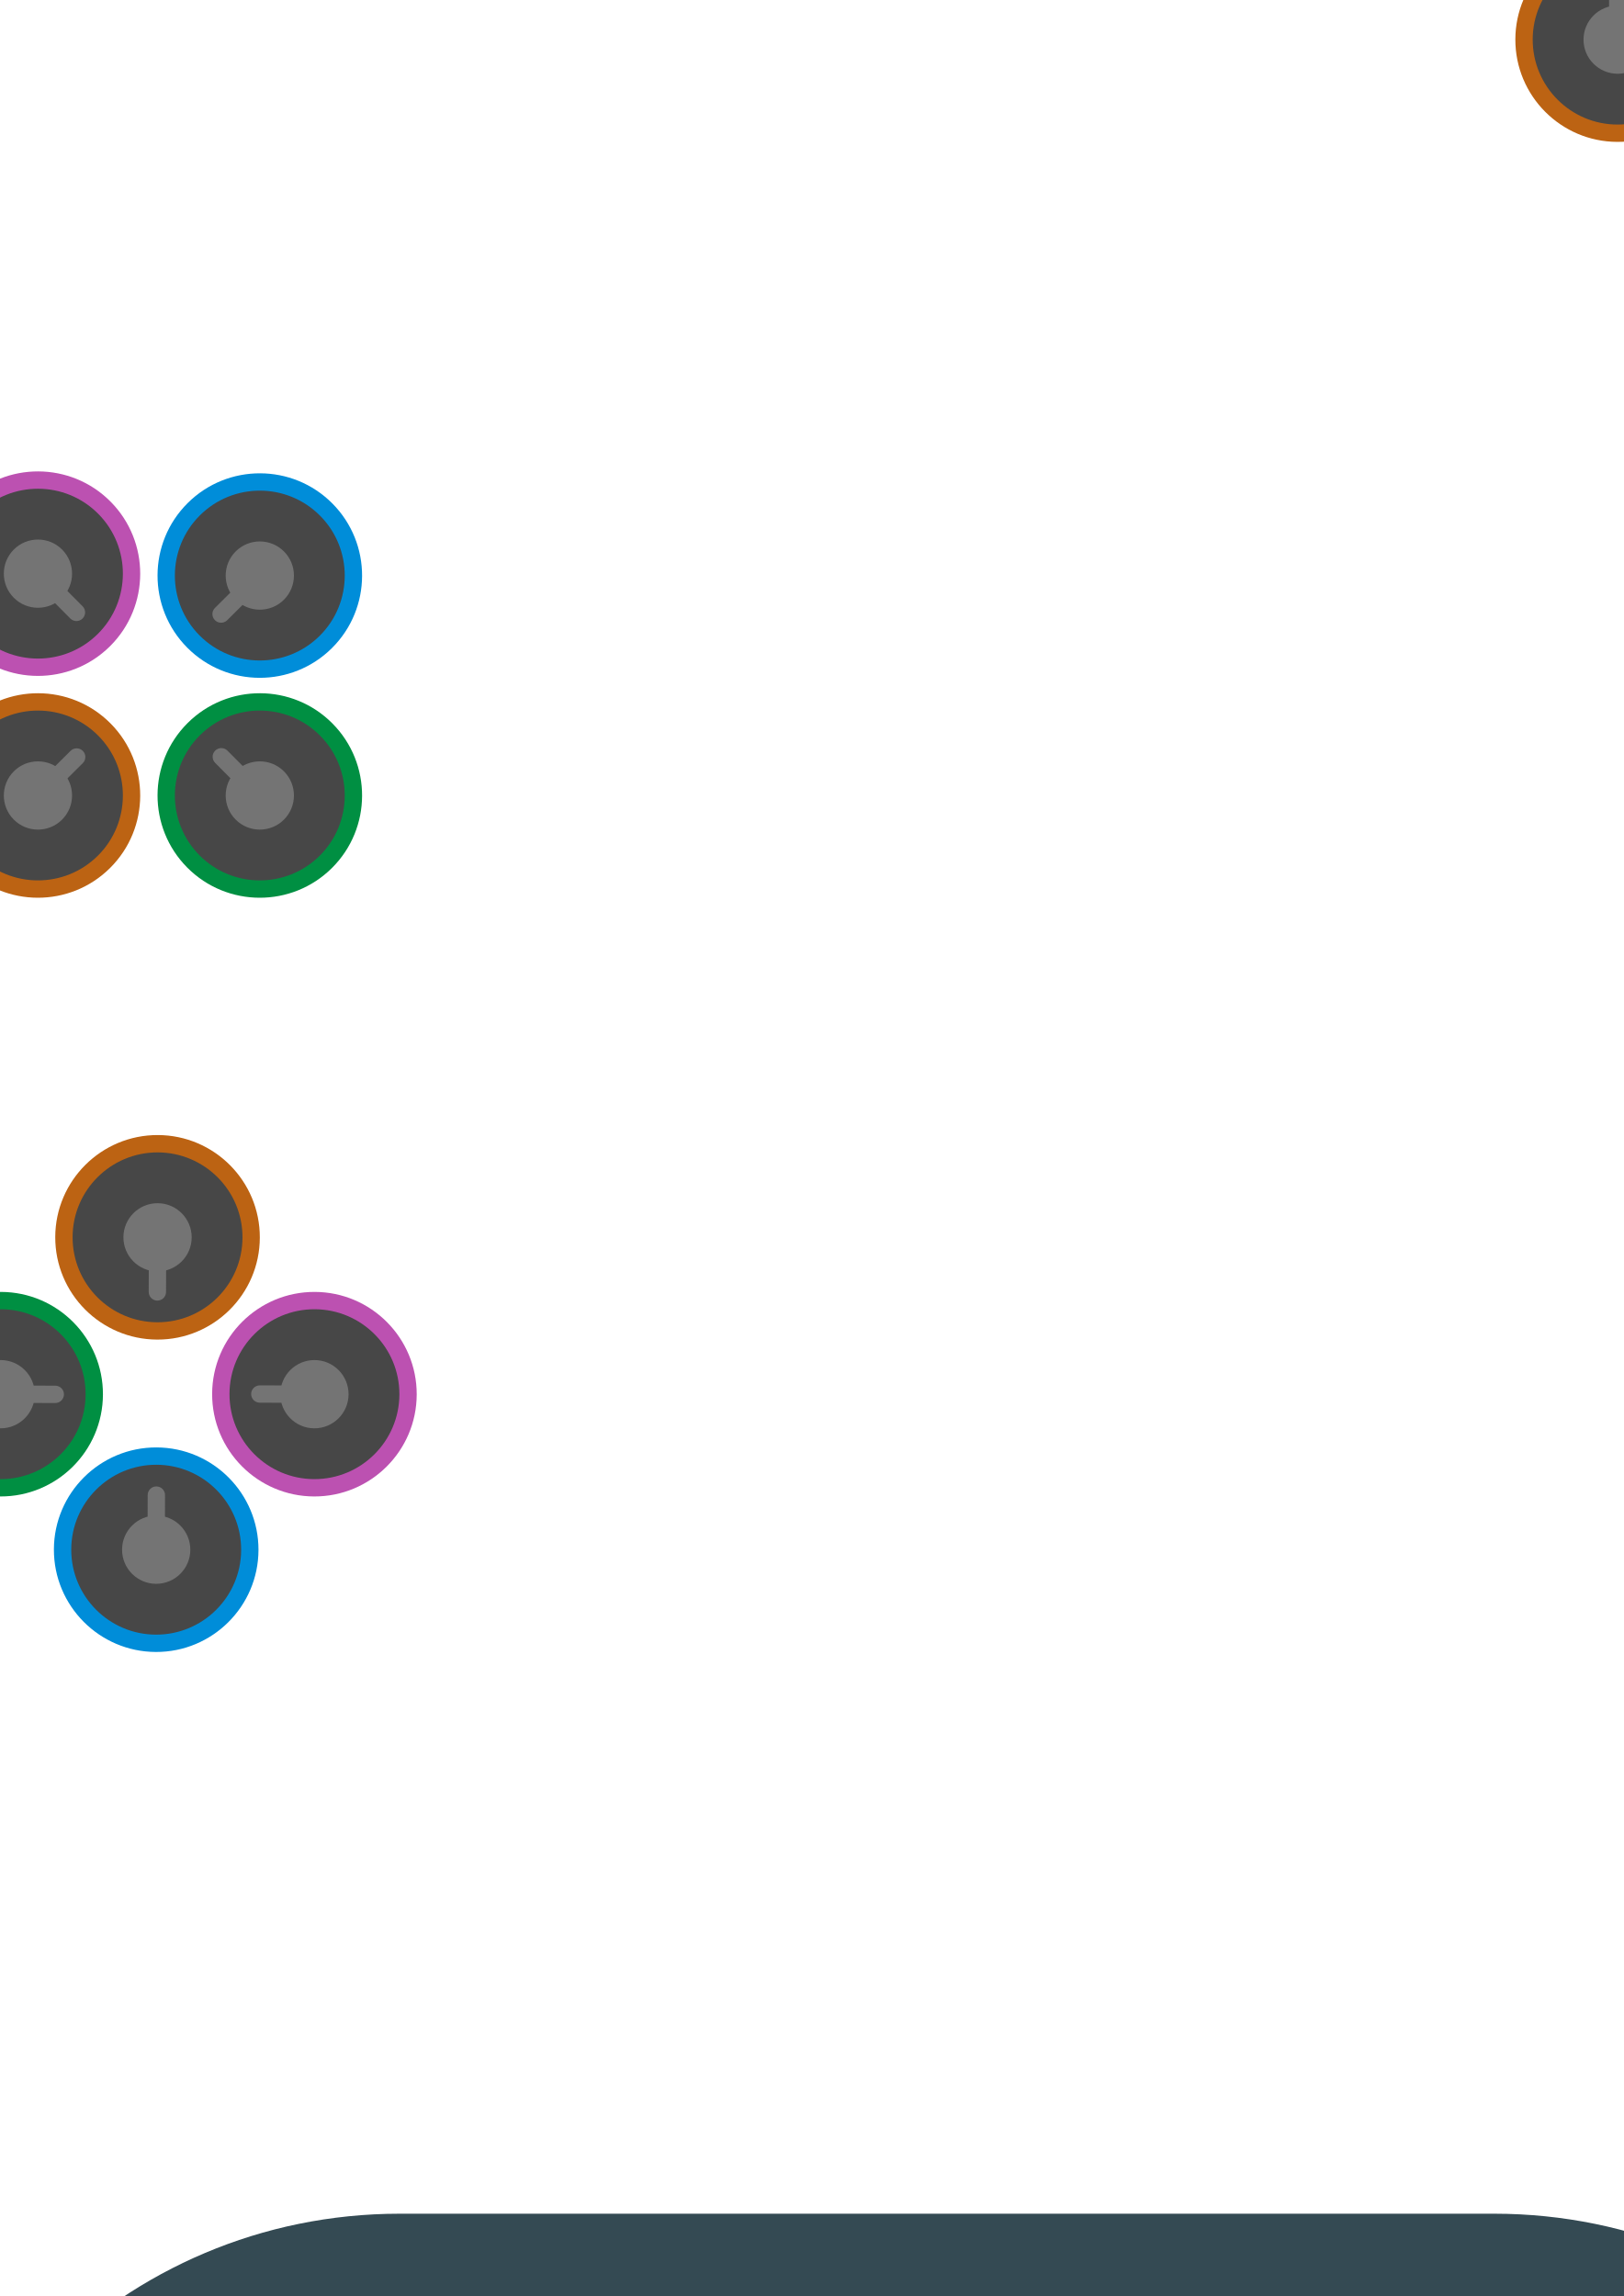
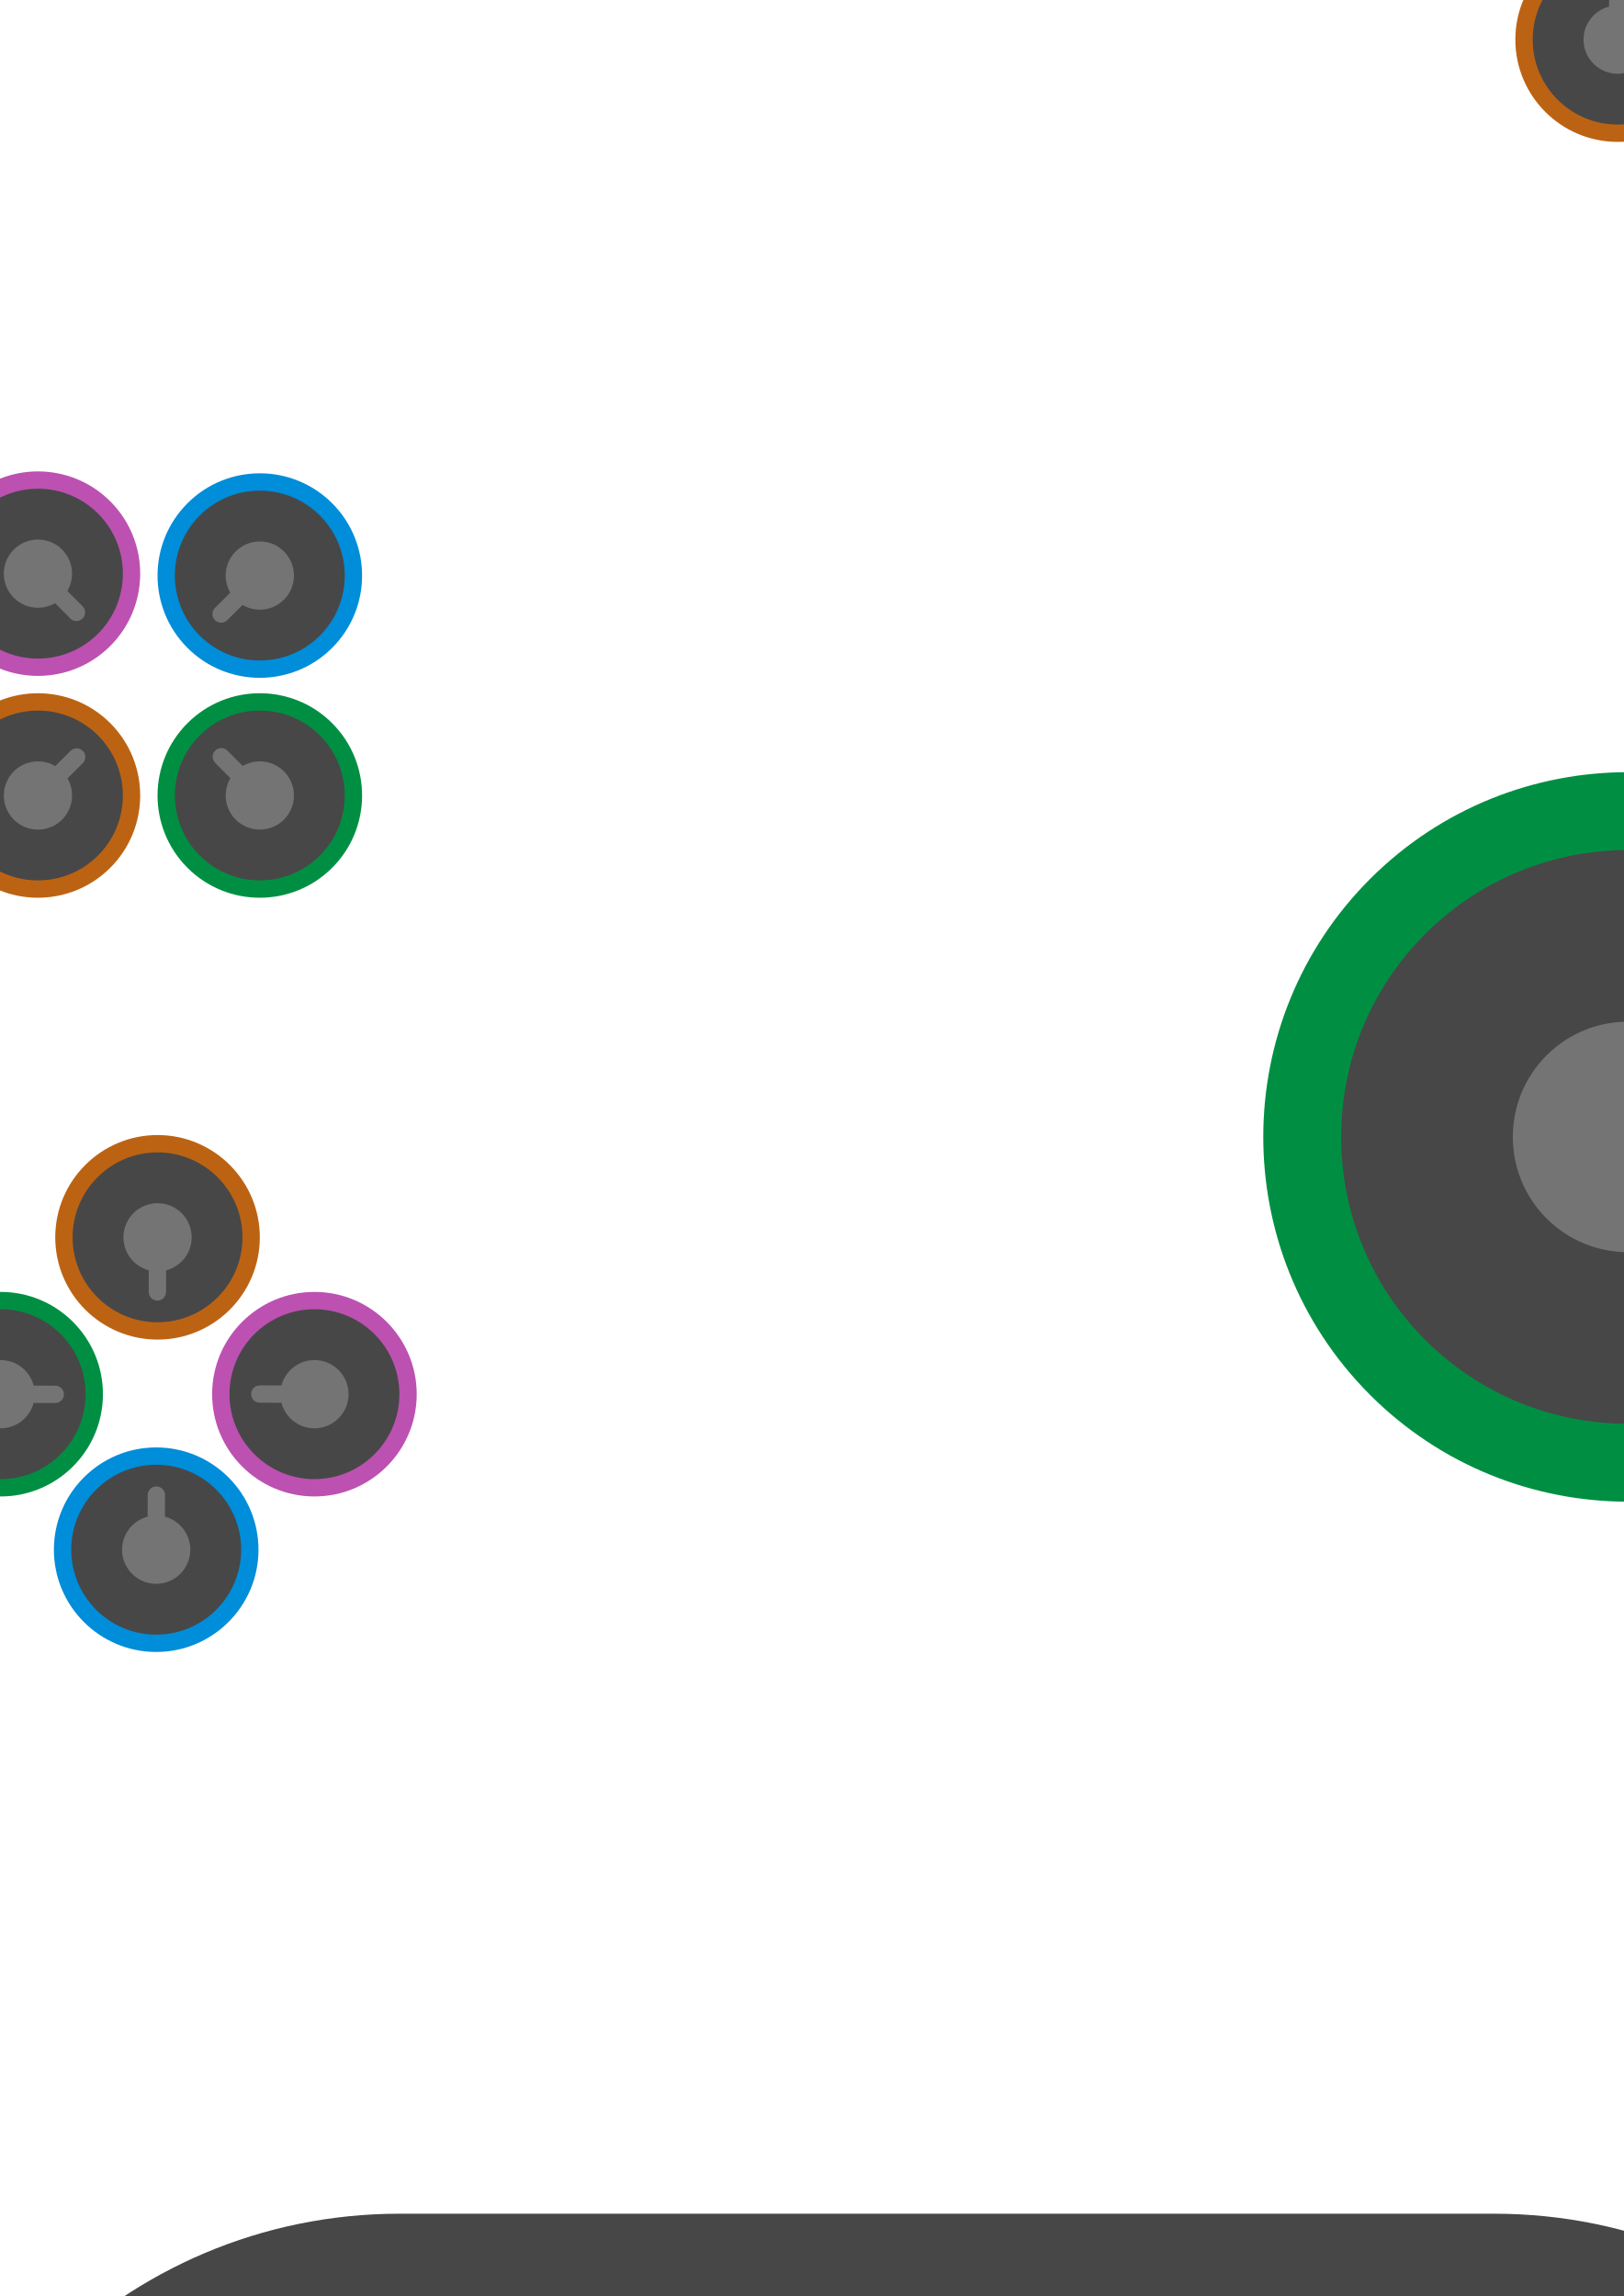
<svg xmlns="http://www.w3.org/2000/svg" xmlns:xlink="http://www.w3.org/1999/xlink" width="210mm" height="297mm" viewBox="0 0 210 297" version="1.1" id="svg14488">
  <defs id="defs14482">
    <path d="M514.73 -337.2C542.33 -337.12 564.67 -314.65 564.59 -287.06C564.51 -259.46 542.04 -237.12 514.44 -237.21C486.84 -237.29 464.51 -259.76 464.59 -287.35C464.67 -314.95 487.14 -337.29 514.73 -337.2Z" id="a20afVWfbU" />
    <path d="M514.71 -328.73C537.63 -328.66 556.18 -310 556.11 -287.08C556.05 -264.16 537.38 -245.61 514.46 -245.68C491.55 -245.75 472.99 -264.41 473.06 -287.33C473.13 -310.25 491.79 -328.8 514.71 -328.73Z" id="a15wEiVZ8e" />
    <path d="M514.64 -303.89C523.84 -303.86 531.3 -296.36 531.27 -287.16C531.24 -277.95 523.75 -270.49 514.54 -270.52C505.33 -270.55 497.88 -278.05 497.9 -287.25C497.93 -296.46 505.43 -303.92 514.64 -303.89Z" id="d5KIuyxWGk" />
    <path d="M518.74 -260.49C518.74 -258.15 516.84 -256.26 514.5 -256.27C513.65 -256.27 515.34 -256.27 514.5 -256.27C512.16 -256.28 510.26 -258.18 510.27 -260.52C510.28 -263.81 510.3 -269.46 510.31 -272.76C510.31 -275.1 512.22 -276.99 514.56 -276.98C515.4 -276.98 513.71 -276.99 514.56 -276.98C516.9 -276.98 518.79 -275.07 518.78 -272.73C518.77 -269.44 518.75 -263.79 518.74 -260.49Z" id="a3fOc8Hoks" />
    <path d="M356.13 -288.28C356.21 -315.88 378.68 -338.22 406.28 -338.14C433.87 -338.06 456.21 -315.59 456.13 -287.99C456.05 -260.4 433.58 -238.06 405.99 -238.14C378.39 -238.22 356.05 -260.69 356.13 -288.28Z" id="ad3F6mqFf" />
    <path d="M364.61 -288.26C364.67 -311.18 383.33 -329.73 406.25 -329.67C429.17 -329.6 447.73 -310.94 447.66 -288.02C447.59 -265.1 428.93 -246.54 406.01 -246.61C383.09 -246.68 364.54 -265.34 364.61 -288.26Z" id="a9YE7Vkqk" />
    <path d="M389.45 -288.19C389.48 -297.4 396.97 -304.85 406.18 -304.82C415.39 -304.8 422.84 -297.3 422.82 -288.09C422.79 -278.88 415.29 -271.43 406.08 -271.45C396.88 -271.48 389.42 -278.98 389.45 -288.19Z" id="c1z8VVQbS" />
    <path d="M432.84 -292.3C435.18 -292.29 437.07 -290.39 437.07 -288.05C437.06 -287.2 437.07 -288.9 437.07 -288.05C437.06 -285.71 435.16 -283.82 432.82 -283.82C429.52 -283.83 423.87 -283.85 420.58 -283.86C418.24 -283.87 416.35 -285.77 416.35 -288.11C416.36 -288.96 416.35 -287.26 416.35 -288.11C416.36 -290.45 418.26 -292.34 420.6 -292.33C423.9 -292.32 429.55 -292.31 432.84 -292.3Z" id="b3h9xbfyz" />
    <path d="M405.99 -129.69C378.39 -129.77 356.05 -152.24 356.13 -179.83C356.21 -207.43 378.68 -229.77 406.28 -229.68C433.87 -229.6 456.21 -207.13 456.13 -179.54C456.05 -151.94 433.58 -129.6 405.99 -129.69Z" id="a7PQT4zivD" />
    <path d="M406.01 -138.16C383.09 -138.23 364.54 -156.89 364.61 -179.81C364.67 -202.73 383.33 -221.28 406.25 -221.21C429.17 -221.14 447.73 -202.48 447.66 -179.56C447.59 -156.64 428.93 -138.09 406.01 -138.16Z" id="b1P7USGKU" />
    <path d="M406.08 -163C396.88 -163.03 389.42 -170.53 389.45 -179.73C389.48 -188.94 396.97 -196.4 406.18 -196.37C415.39 -196.34 422.84 -188.84 422.82 -179.64C422.79 -170.43 415.29 -162.97 406.08 -163Z" id="b1KVWDP7t" />
    <path d="M401.97 -206.4C401.98 -208.73 403.88 -210.63 406.22 -210.62C407.07 -210.62 405.38 -210.62 406.22 -210.62C408.56 -210.61 410.45 -208.71 410.45 -206.37C410.44 -203.08 410.42 -197.43 410.41 -194.13C410.4 -191.79 408.5 -189.9 406.16 -189.91C405.32 -189.91 407.01 -189.9 406.16 -189.91C403.82 -189.91 401.93 -191.82 401.94 -194.16C401.95 -197.45 401.96 -203.1 401.97 -206.4Z" id="d3EzOMDoP" />
    <path d="M564.59 -179.54C564.51 -151.94 542.04 -129.6 514.44 -129.69C486.84 -129.77 464.51 -152.24 464.59 -179.83C464.67 -207.43 487.14 -229.77 514.73 -229.68C542.33 -229.6 564.67 -207.13 564.59 -179.54Z" id="bSHrc81SC" />
    <path d="M556.11 -179.56C556.05 -156.64 537.38 -138.09 514.46 -138.16C491.55 -138.23 472.99 -156.89 473.06 -179.81C473.13 -202.73 491.79 -221.28 514.71 -221.21C537.63 -221.14 556.18 -202.48 556.11 -179.56Z" id="f4tkTK7k9a" />
    <path d="M531.27 -179.64C531.24 -170.43 523.75 -162.97 514.54 -163C505.33 -163.03 497.88 -170.53 497.9 -179.73C497.93 -188.94 505.43 -196.4 514.64 -196.37C523.84 -196.34 531.3 -188.84 531.27 -179.64Z" id="b4aY4icdLV" />
    <path d="M487.88 -175.53C485.54 -175.53 483.64 -177.44 483.65 -179.78C483.65 -180.62 483.65 -178.93 483.65 -179.78C483.66 -182.12 485.56 -184.01 487.9 -184C491.2 -183.99 496.84 -183.97 500.14 -183.96C502.48 -183.96 504.37 -182.05 504.36 -179.71C504.36 -178.87 504.37 -180.56 504.36 -179.71C504.36 -177.37 502.45 -175.48 500.12 -175.49C496.82 -175.5 491.17 -175.52 487.88 -175.53Z" id="eUQJFSlvn" />
    <path d="M-222.15 47.08C-202.69 66.65 -202.78 98.34 -222.35 117.79C-241.92 137.25 -273.61 137.16 -293.07 117.59C-312.52 98.02 -312.43 66.33 -292.86 46.88C-273.29 27.42 -241.6 27.51 -222.15 47.08Z" id="b9FDxReB2x" />
    <path d="M-228.16 53.06C-212 69.31 -212.08 95.63 -228.33 111.78C-244.58 127.94 -270.9 127.87 -287.06 111.61C-303.22 95.36 -303.14 69.04 -286.88 52.89C-270.63 36.73 -244.32 36.8 -228.16 53.06Z" id="j2xOWToCju" />
    <path d="M-245.77 70.57C-239.28 77.1 -239.31 87.67 -245.84 94.17C-252.37 100.66 -262.95 100.63 -269.44 94.1C-275.93 87.57 -275.9 77 -269.37 70.5C-262.84 64.01 -252.27 64.04 -245.77 70.57Z" id="aZEOBbG2K" />
    <path d="M-273.55 104.16C-275.21 105.81 -277.89 105.8 -279.54 104.15C-280.14 103.54 -278.95 104.75 -279.54 104.15C-281.19 102.49 -281.19 99.8 -279.53 98.15C-277.19 95.83 -273.18 91.85 -270.85 89.52C-269.19 87.87 -266.51 87.88 -264.86 89.54C-264.26 90.14 -265.45 88.94 -264.86 89.54C-263.21 91.2 -263.21 93.88 -264.87 95.53C-267.21 97.86 -271.22 101.84 -273.55 104.16Z" id="aPwiDwvWQ" />
    <path d="M-401.31 45.94C-381.74 26.49 -350.06 26.58 -330.6 46.15C-311.15 65.72 -311.24 97.4 -330.81 116.86C-350.38 136.32 -382.06 136.22 -401.52 116.65C-420.97 97.08 -420.88 65.4 -401.31 45.94Z" id="czXgLNlRM" />
    <path d="M-395.34 51.95C-379.08 35.79 -352.77 35.87 -336.61 52.12C-320.45 68.38 -320.53 94.69 -336.78 110.85C-353.04 127.01 -379.35 126.93 -395.51 110.68C-411.67 94.43 -411.59 68.11 -395.34 51.95Z" id="b3QMn5fy0g" />
    <path d="M-377.82 69.57C-371.29 63.08 -360.72 63.11 -354.23 69.64C-347.74 76.17 -347.77 86.74 -354.3 93.23C-360.83 99.73 -371.4 99.69 -377.89 93.16C-384.38 86.63 -384.35 76.06 -377.82 69.57Z" id="aMmDdwAuh" />
    <path d="M-344.23 97.35C-342.58 99.01 -342.59 101.69 -344.25 103.34C-344.85 103.94 -343.65 102.74 -344.25 103.34C-345.91 104.99 -348.59 104.98 -350.24 103.32C-352.56 100.99 -356.55 96.98 -358.87 94.64C-360.52 92.98 -360.51 90.3 -358.85 88.65C-358.25 88.05 -359.45 89.25 -358.85 88.65C-357.19 87 -354.51 87.01 -352.86 88.67C-350.54 91.01 -346.56 95.01 -344.23 97.35Z" id="c2YlqVhwdh" />
    <path d="M-401.52 225.11C-420.97 205.54 -420.88 173.85 -401.31 154.4C-381.74 134.94 -350.06 135.03 -330.6 154.6C-311.15 174.17 -311.24 205.86 -330.81 225.31C-350.38 244.77 -382.06 244.68 -401.52 225.11Z" id="i2jo8XV2RE" />
    <path d="M-395.51 219.13C-411.67 202.88 -411.59 176.56 -395.34 160.41C-379.08 144.25 -352.77 144.32 -336.61 160.58C-320.45 176.83 -320.53 203.15 -336.78 219.3C-353.04 235.46 -379.35 235.39 -395.51 219.13Z" id="ebRwubBST" />
    <path d="M-377.89 201.62C-384.38 195.09 -384.35 184.52 -377.82 178.02C-371.29 171.53 -360.72 171.56 -354.23 178.09C-347.74 184.62 -347.77 195.19 -354.3 201.69C-360.83 208.18 -371.4 208.15 -377.89 201.62Z" id="bnjsZFsYN" />
    <path d="M-350.11 168.03C-348.45 166.38 -345.77 166.39 -344.12 168.05C-343.52 168.65 -344.72 167.44 -344.12 168.05C-342.47 169.7 -342.48 172.39 -344.14 174.04C-346.48 176.36 -350.48 180.34 -352.82 182.67C-354.48 184.32 -357.16 184.31 -358.81 182.65C-359.41 182.05 -358.21 183.25 -358.81 182.65C-360.46 180.99 -360.45 178.31 -358.79 176.66C-356.46 174.33 -352.45 170.35 -350.11 168.03Z" id="b1fREGFzg" />
    <path d="M-222.35 225.31C-241.92 244.77 -273.61 244.68 -293.07 225.11C-312.52 205.54 -312.43 173.85 -292.86 154.4C-273.29 134.94 -241.6 135.03 -222.15 154.6C-202.69 174.17 -202.78 205.86 -222.35 225.31Z" id="bfUCdmi6N" />
    <path d="M-228.33 219.3C-244.58 235.46 -270.9 235.39 -287.06 219.13C-303.22 202.88 -303.14 176.56 -286.88 160.41C-270.63 144.25 -244.32 144.32 -228.16 160.58C-212 176.83 -212.08 203.15 -228.33 219.3Z" id="a2utqzKCXs" />
    <path d="M-245.84 201.69C-252.37 208.18 -262.95 208.15 -269.44 201.62C-275.93 195.09 -275.9 184.52 -269.37 178.02C-262.84 171.53 -252.27 171.56 -245.77 178.09C-239.28 184.62 -239.31 195.19 -245.84 201.69Z" id="a2cRCmid9N" />
    <path d="M-279.43 173.91C-281.08 172.25 -281.08 169.57 -279.42 167.92C-278.82 167.32 -280.02 168.51 -279.42 167.92C-277.76 166.27 -275.07 166.28 -273.43 167.93C-271.1 170.27 -267.12 174.28 -264.8 176.61C-263.15 178.27 -263.15 180.96 -264.81 182.61C-265.41 183.2 -264.21 182.01 -264.81 182.61C-266.47 184.26 -269.16 184.25 -270.81 182.59C-273.13 180.25 -277.11 176.25 -279.43 173.91Z" id="gqPqARVEG" />
    <path d="M-308.4 608.59C-336 608.51 -358.34 586.04 -358.26 558.44C-358.18 530.85 -335.71 508.51 -308.11 508.59C-280.52 508.67 -258.18 531.14 -258.26 558.74C-258.34 586.33 -280.81 608.67 -308.4 608.59Z" id="az1o9aF1Y" />
    <path d="M-308.38 600.12C-331.3 600.05 -349.85 581.39 -349.78 558.47C-349.72 535.55 -331.05 517 -308.14 517.06C-285.22 517.13 -266.66 535.79 -266.73 558.71C-266.8 581.63 -285.46 600.18 -308.38 600.12Z" id="a1evSX7vCx" />
    <path d="M-308.31 575.27C-317.51 575.25 -324.97 567.75 -324.94 558.54C-324.91 549.33 -317.42 541.88 -308.21 541.9C-299 541.93 -291.55 549.43 -291.57 558.64C-291.6 567.85 -299.1 575.3 -308.31 575.27Z" id="g6CjJ6Tsp" />
    <path d="M-312.42 531.88C-312.41 529.54 -310.51 527.65 -308.17 527.65C-307.32 527.66 -309.01 527.65 -308.17 527.65C-305.83 527.66 -303.94 529.56 -303.94 531.9C-303.95 535.2 -303.97 540.85 -303.98 544.14C-303.98 546.48 -305.89 548.37 -308.23 548.37C-309.07 548.36 -307.38 548.37 -308.23 548.37C-310.57 548.36 -312.46 546.46 -312.45 544.12C-312.44 540.82 -312.43 535.17 -312.42 531.88Z" id="b2XMdkzm1T" />
    <path d="M-180.91 482.71C-180.99 510.3 -203.46 532.64 -231.05 532.56C-258.65 532.48 -280.99 510.01 -280.91 482.41C-280.83 454.82 -258.36 432.48 -230.76 432.56C-203.17 432.64 -180.83 455.11 -180.91 482.71Z" id="c1JTd7d644" />
    <path d="M-189.38 482.68C-189.45 505.6 -208.11 524.15 -231.03 524.09C-253.95 524.02 -272.5 505.36 -272.43 482.44C-272.37 459.52 -253.71 440.97 -230.79 441.03C-207.87 441.1 -189.31 459.76 -189.38 482.68Z" id="c5kLJSMaaN" />
    <path d="M-214.22 482.61C-214.25 491.82 -221.75 499.27 -230.96 499.25C-240.17 499.22 -247.62 491.72 -247.59 482.51C-247.57 473.3 -240.07 465.85 -230.86 465.88C-221.65 465.9 -214.2 473.4 -214.22 482.61Z" id="c2IPxW6E7" />
    <path d="M-257.62 486.72C-259.96 486.71 -261.85 484.81 -261.84 482.47C-261.84 481.62 -261.85 483.32 -261.84 482.47C-261.84 480.13 -259.93 478.24 -257.59 478.25C-254.3 478.26 -248.65 478.27 -245.35 478.28C-243.01 478.29 -241.12 480.19 -241.13 482.53C-241.13 483.38 -241.13 481.68 -241.13 482.53C-241.14 484.87 -243.04 486.76 -245.38 486.76C-248.67 486.75 -254.32 486.73 -257.62 486.72Z" id="bz9Kus6Be" />
    <path d="M-307.45 355.87C-279.85 355.95 -257.52 378.42 -257.6 406.02C-257.68 433.61 -280.15 455.95 -307.74 455.87C-335.34 455.79 -357.68 433.32 -357.6 405.73C-357.52 378.13 -335.05 355.79 -307.45 355.87Z" id="a1dXdeeX4b" />
    <path d="M-307.48 364.35C-284.56 364.41 -266 383.07 -266.07 405.99C-266.14 428.91 -284.8 447.47 -307.72 447.4C-330.64 447.33 -349.19 428.67 -349.12 405.75C-349.06 382.83 -330.39 364.28 -307.48 364.35Z" id="a5gSwUz2kL" />
    <path d="M-307.55 389.19C-298.34 389.21 -290.89 396.71 -290.91 405.92C-290.94 415.13 -298.44 422.58 -307.65 422.56C-316.85 422.53 -324.31 415.03 -324.28 405.82C-324.25 396.62 -316.76 389.16 -307.55 389.19Z" id="bmRCC7c3d" />
    <path d="M-303.44 432.58C-303.45 434.92 -305.35 436.81 -307.69 436.81C-308.53 436.8 -306.84 436.81 -307.69 436.81C-310.03 436.8 -311.92 434.9 -311.91 432.56C-311.9 429.26 -311.89 423.61 -311.88 420.32C-311.87 417.98 -309.97 416.09 -307.63 416.09C-306.78 416.1 -308.47 416.09 -307.63 416.09C-305.29 416.1 -303.4 418 -303.4 420.34C-303.41 423.64 -303.43 429.29 -303.44 432.58Z" id="a2uRtwoN0I" />
    <path d="M-434.28 482.41C-434.2 454.82 -411.73 432.48 -384.14 432.56C-356.54 432.64 -334.2 455.11 -334.29 482.71C-334.37 510.3 -356.84 532.64 -384.43 532.56C-412.03 532.48 -434.37 510.01 -434.28 482.41Z" id="a3ZRzZ64YD" />
    <path d="M-425.81 482.44C-425.74 459.52 -407.08 440.97 -384.16 441.03C-361.24 441.1 -342.69 459.76 -342.76 482.68C-342.83 505.6 -361.49 524.15 -384.41 524.09C-407.33 524.02 -425.88 505.36 -425.81 482.44Z" id="f3vQQVL1Es" />
    <path d="M-400.97 482.51C-400.94 473.3 -393.44 465.85 -384.24 465.88C-375.03 465.9 -367.57 473.4 -367.6 482.61C-367.63 491.82 -375.13 499.27 -384.33 499.25C-393.54 499.22 -401 491.72 -400.97 482.51Z" id="bAFnb7l7s" />
    <path d="M-357.57 478.4C-355.23 478.41 -353.34 480.31 -353.35 482.65C-353.35 483.5 -353.35 481.8 -353.35 482.65C-353.36 484.99 -355.26 486.88 -357.6 486.88C-360.89 486.87 -366.54 486.85 -369.84 486.84C-372.18 486.83 -374.07 484.93 -374.06 482.59C-374.06 481.74 -374.07 483.44 -374.06 482.59C-374.06 480.25 -372.15 478.36 -369.81 478.37C-366.52 478.38 -360.87 478.39 -357.57 478.4Z" id="a2i4Vds2j1" />
    <path d="M408.08 545.35C370.44 593.14 301.08 601.37 253.3 563.73C205.51 526.09 197.28 456.73 234.92 408.94C272.56 361.16 341.92 352.92 389.71 390.57C437.49 428.21 445.73 497.57 408.08 545.35Z" id="a1IvWkxwaT" />
    <path d="M393.41 533.79C362.15 573.48 304.54 580.32 264.86 549.06C225.17 517.79 218.33 460.19 249.59 420.5C280.86 380.81 338.46 373.97 378.15 405.24C417.84 436.5 424.68 494.11 393.41 533.79Z" id="aKZMCxcdz" />
    <path d="M350.39 499.91C337.83 515.85 314.69 518.6 298.74 506.04C282.8 493.48 280.05 470.33 292.61 454.39C305.17 438.44 328.32 435.7 344.26 448.26C360.21 460.82 362.96 483.96 350.39 499.91Z" id="dRXu2r3Ak" />
    <path d="M273.39 442C269.75 438.34 269.77 432.42 273.43 428.79C274.75 427.47 272.1 430.1 273.43 428.79C277.08 425.15 283 425.17 286.63 428.83C291.75 433.98 300.53 442.81 305.65 447.96C309.29 451.62 309.27 457.53 305.62 461.17C304.29 462.48 306.94 459.85 305.62 461.17C301.96 464.8 296.04 464.79 292.41 461.13C287.29 455.98 278.51 447.15 273.39 442Z" id="a1qEnqRuCA" />
    <path d="M570.17 231.84C613.06 274.98 612.86 344.83 569.72 387.72C526.58 430.61 456.73 430.4 413.84 387.26C370.96 344.12 371.16 274.28 414.3 231.39C457.44 188.5 527.29 188.7 570.17 231.84Z" id="lEgpEBdBu" />
    <path d="M556.93 245.01C592.55 280.84 592.38 338.85 556.55 374.47C520.72 410.09 462.71 409.92 427.09 374.09C391.47 338.26 391.64 280.25 427.47 244.63C463.3 209.01 521.31 209.18 556.93 245.01Z" id="fu3GSRJEW" />
    <path d="M518.09 283.62C532.4 298.02 532.33 321.32 517.94 335.64C503.54 349.95 480.24 349.88 465.93 335.48C451.62 321.09 451.68 297.78 466.08 283.47C480.47 269.16 503.78 269.23 518.09 283.62Z" id="b3GQekXkkK" />
    <path d="M456.86 357.67C453.2 361.31 447.29 361.29 443.65 357.63C442.33 356.31 444.97 358.96 443.65 357.63C440.01 353.97 440.03 348.06 443.69 344.42C448.84 339.3 457.67 330.52 462.82 325.4C466.48 321.76 472.39 321.78 476.03 325.44C477.35 326.76 474.71 324.12 476.03 325.44C479.67 329.1 479.65 335.01 475.99 338.65C470.84 343.77 462.01 352.55 456.86 357.67Z" id="b1UAkXH3Q6" />
    <path d="M245.25 62.34C288.39 19.45 358.23 19.65 401.12 62.79C444.01 105.93 443.81 175.78 400.67 218.67C357.53 261.55 287.68 261.35 244.79 218.21C201.91 175.07 202.11 105.23 245.25 62.34Z" id="ceFkvthWr" />
    <path d="M258.42 75.58C294.25 39.96 352.26 40.13 387.88 75.96C423.5 111.79 423.33 169.8 387.5 205.42C351.67 241.04 293.66 240.87 258.04 205.04C222.42 169.21 222.59 111.2 258.42 75.58Z" id="bxpcH0N40" />
    <path d="M297.03 114.42C311.42 100.11 334.73 100.18 349.04 114.57C363.35 128.97 363.28 152.27 348.89 166.58C334.49 180.9 311.19 180.83 296.88 166.43C282.56 152.04 282.63 128.73 297.03 114.42Z" id="b2rAhphNSX" />
    <path d="M371.07 175.65C374.71 179.31 374.69 185.23 371.04 188.86C369.71 190.18 372.36 187.54 371.04 188.86C367.38 192.5 361.46 192.48 357.83 188.82C352.71 183.67 343.93 174.84 338.81 169.69C335.17 166.03 335.19 160.12 338.85 156.48C340.17 155.17 337.52 157.8 338.85 156.48C342.5 152.85 348.42 152.86 352.05 156.52C357.17 161.67 365.95 170.5 371.07 175.65Z" id="bXlHnhiyO" />
    <path d="M75.74 387.26C32.85 344.12 33.06 274.28 76.2 231.39C119.34 188.5 189.18 188.7 232.07 231.84C274.96 274.98 274.76 344.83 231.62 387.72C188.48 430.61 118.63 430.4 75.74 387.26Z" id="bo6vAKp1D" />
    <path d="M88.99 374.09C53.37 338.26 53.54 280.25 89.37 244.63C125.2 209.01 183.21 209.18 218.83 245.01C254.45 280.84 254.28 338.85 218.45 374.47C182.62 410.09 124.61 409.92 88.99 374.09Z" id="cCsB289Ux" />
    <path d="M127.82 335.48C113.51 321.09 113.58 297.78 127.98 283.47C142.37 269.16 165.68 269.23 179.99 283.62C194.3 298.02 194.23 321.32 179.84 335.64C165.44 349.95 142.14 349.88 127.82 335.48Z" id="a1Fe3bvDU1" />
    <path d="M189.06 261.44C192.72 257.8 198.63 257.82 202.27 261.47C203.58 262.8 200.95 260.15 202.27 261.47C205.9 265.13 205.89 271.05 202.23 274.68C197.08 279.8 188.25 288.58 183.1 293.7C179.44 297.34 173.52 297.32 169.89 293.67C168.57 292.34 171.2 294.99 169.89 293.67C166.25 290.01 166.27 284.09 169.93 280.46C175.08 275.34 183.91 266.56 189.06 261.44Z" id="e3mNcgX5D" />
+     <filter style="color-interpolation-filters:sRGB" id="filter17701" x="-1.1999898e-06" width="1" y="-1.2000102e-06" height="1">
+       <feGaussianBlur stdDeviation="0" id="feGaussianBlur17703" />
+     </filter>
  </defs>
  <g id="layer1">
    <g id="g15119" transform="matrix(0.2645833,0,0,0.2645833,101.7609,52.66815)">
      <use xlink:href="#a20afVWfbU" opacity="1" fill="#008dd9" fill-opacity="1" id="use15117" x="0" y="0" width="100%" height="100%" />
    </g>
    <g id="g15123" transform="matrix(0.2645833,0,0,0.2645833,101.7609,52.66815)">
      <use xlink:href="#a15wEiVZ8e" opacity="1" fill="#474747" fill-opacity="1" id="use15121" x="0" y="0" width="100%" height="100%" />
    </g>
    <g id="g15127" transform="matrix(0.2645833,0,0,0.2645833,101.7609,52.66815)">
      <use xlink:href="#d5KIuyxWGk" opacity="1" fill="#747474" fill-opacity="1" id="use15125" x="0" y="0" width="100%" height="100%" />
    </g>
    <g id="g15131" transform="matrix(0.2645833,0,0,0.2645833,101.7609,52.66815)">
      <use xlink:href="#a3fOc8Hoks" opacity="1" fill="#747474" fill-opacity="1" id="use15129" x="0" y="0" width="100%" height="100%" />
    </g>
    <g id="g15135" transform="matrix(0.2645833,0,0,0.2645833,101.7609,52.66815)">
      <use xlink:href="#ad3F6mqFf" opacity="1" fill="#bc51b1" fill-opacity="1" id="use15133" x="0" y="0" width="100%" height="100%" />
    </g>
    <g id="g15139" transform="matrix(0.2645833,0,0,0.2645833,101.7609,52.66815)">
      <use xlink:href="#a9YE7Vkqk" opacity="1" fill="#474747" fill-opacity="1" id="use15137" x="0" y="0" width="100%" height="100%" />
    </g>
    <g id="g15143" transform="matrix(0.2645833,0,0,0.2645833,101.7609,52.66815)">
      <use xlink:href="#c1z8VVQbS" opacity="1" fill="#747474" fill-opacity="1" id="use15141" x="0" y="0" width="100%" height="100%" />
    </g>
    <g id="g15147" transform="matrix(0.2645833,0,0,0.2645833,101.7609,52.66815)">
      <use xlink:href="#b3h9xbfyz" opacity="1" fill="#747474" fill-opacity="1" id="use15145" x="0" y="0" width="100%" height="100%" />
    </g>
    <g id="g15151" transform="matrix(0.2645833,0,0,0.2645833,101.7609,52.66815)">
      <use xlink:href="#a7PQT4zivD" opacity="1" fill="#bc6313" fill-opacity="1" id="use15149" x="0" y="0" width="100%" height="100%" />
    </g>
    <g id="g15155" transform="matrix(0.2645833,0,0,0.2645833,101.7609,52.66815)">
      <use xlink:href="#b1P7USGKU" opacity="1" fill="#474747" fill-opacity="1" id="use15153" x="0" y="0" width="100%" height="100%" />
    </g>
    <g id="g15159" transform="matrix(0.2645833,0,0,0.2645833,101.7609,52.66815)">
      <use xlink:href="#b1KVWDP7t" opacity="1" fill="#747474" fill-opacity="1" id="use15157" x="0" y="0" width="100%" height="100%" />
    </g>
    <g id="g15163" transform="matrix(0.2645833,0,0,0.2645833,101.7609,52.66815)">
      <use xlink:href="#d3EzOMDoP" opacity="1" fill="#747474" fill-opacity="1" id="use15161" x="0" y="0" width="100%" height="100%" />
    </g>
    <g id="g15167" transform="matrix(0.2645833,0,0,0.2645833,101.7609,52.66815)">
      <use xlink:href="#bSHrc81SC" opacity="1" fill="#008f42" fill-opacity="1" id="use15165" x="0" y="0" width="100%" height="100%" />
    </g>
    <g id="g15171" transform="matrix(0.2645833,0,0,0.2645833,101.7609,52.66815)">
      <use xlink:href="#f4tkTK7k9a" opacity="1" fill="#474747" fill-opacity="1" id="use15169" x="0" y="0" width="100%" height="100%" />
    </g>
    <g id="g15175" transform="matrix(0.2645833,0,0,0.2645833,101.7609,52.66815)">
      <use xlink:href="#b4aY4icdLV" opacity="1" fill="#747474" fill-opacity="1" id="use15173" x="0" y="0" width="100%" height="100%" />
    </g>
    <g id="g15179" transform="matrix(0.2645833,0,0,0.2645833,101.7609,52.66815)">
      <use xlink:href="#eUQJFSlvn" opacity="1" fill="#747474" fill-opacity="1" id="use15177" x="0" y="0" width="100%" height="100%" />
    </g>
    <g id="g15183" transform="matrix(0.2645833,0,0,0.2645833,101.7609,52.66815)">
      <use xlink:href="#b9FDxReB2x" opacity="1" fill="#008dd9" fill-opacity="1" id="use15181" x="0" y="0" width="100%" height="100%" />
    </g>
    <g id="g15187" transform="matrix(0.2645833,0,0,0.2645833,101.7609,52.66815)">
      <use xlink:href="#j2xOWToCju" opacity="1" fill="#474747" fill-opacity="1" id="use15185" x="0" y="0" width="100%" height="100%" />
    </g>
    <g id="g15191" transform="matrix(0.2645833,0,0,0.2645833,101.7609,52.66815)">
      <use xlink:href="#aZEOBbG2K" opacity="1" fill="#747474" fill-opacity="1" id="use15189" x="0" y="0" width="100%" height="100%" />
    </g>
    <g id="g15195" transform="matrix(0.2645833,0,0,0.2645833,101.7609,52.66815)">
      <use xlink:href="#aPwiDwvWQ" opacity="1" fill="#747474" fill-opacity="1" id="use15193" x="0" y="0" width="100%" height="100%" />
    </g>
    <g id="g15199" transform="matrix(0.2645833,0,0,0.2645833,101.7609,52.66815)">
      <use xlink:href="#czXgLNlRM" opacity="1" fill="#bc51b1" fill-opacity="1" id="use15197" x="0" y="0" width="100%" height="100%" />
    </g>
    <g id="g15203" transform="matrix(0.2645833,0,0,0.2645833,101.7609,52.66815)">
      <use xlink:href="#b3QMn5fy0g" opacity="1" fill="#474747" fill-opacity="1" id="use15201" x="0" y="0" width="100%" height="100%" />
    </g>
    <g id="g15207" transform="matrix(0.2645833,0,0,0.2645833,101.7609,52.66815)">
      <use xlink:href="#aMmDdwAuh" opacity="1" fill="#747474" fill-opacity="1" id="use15205" x="0" y="0" width="100%" height="100%" />
    </g>
    <g id="g15211" transform="matrix(0.2645833,0,0,0.2645833,101.7609,52.66815)">
      <use xlink:href="#c2YlqVhwdh" opacity="1" fill="#747474" fill-opacity="1" id="use15209" x="0" y="0" width="100%" height="100%" />
    </g>
    <g id="g15215" transform="matrix(0.2645833,0,0,0.2645833,101.7609,52.66815)">
      <use xlink:href="#i2jo8XV2RE" opacity="1" fill="#bc6313" fill-opacity="1" id="use15213" x="0" y="0" width="100%" height="100%" />
    </g>
    <g id="g15219" transform="matrix(0.2645833,0,0,0.2645833,101.7609,52.66815)">
      <use xlink:href="#ebRwubBST" opacity="1" fill="#474747" fill-opacity="1" id="use15217" x="0" y="0" width="100%" height="100%" />
    </g>
    <g id="g15223" transform="matrix(0.2645833,0,0,0.2645833,101.7609,52.66815)">
      <use xlink:href="#bnjsZFsYN" opacity="1" fill="#747474" fill-opacity="1" id="use15221" x="0" y="0" width="100%" height="100%" />
    </g>
    <g id="g15227" transform="matrix(0.2645833,0,0,0.2645833,101.7609,52.66815)">
      <use xlink:href="#b1fREGFzg" opacity="1" fill="#747474" fill-opacity="1" id="use15225" x="0" y="0" width="100%" height="100%" />
    </g>
    <g id="g15231" transform="matrix(0.2645833,0,0,0.2645833,101.7609,52.66815)">
      <use xlink:href="#bfUCdmi6N" opacity="1" fill="#008f42" fill-opacity="1" id="use15229" x="0" y="0" width="100%" height="100%" />
    </g>
    <g id="g15235" transform="matrix(0.2645833,0,0,0.2645833,101.7609,52.66815)">
      <use xlink:href="#a2utqzKCXs" opacity="1" fill="#474747" fill-opacity="1" id="use15233" x="0" y="0" width="100%" height="100%" />
    </g>
    <g id="g15239" transform="matrix(0.2645833,0,0,0.2645833,101.7609,52.66815)">
      <use xlink:href="#a2cRCmid9N" opacity="1" fill="#747474" fill-opacity="1" id="use15237" x="0" y="0" width="100%" height="100%" />
    </g>
    <g id="g15243" transform="matrix(0.2645833,0,0,0.2645833,101.7609,52.66815)">
      <use xlink:href="#gqPqARVEG" opacity="1" fill="#747474" fill-opacity="1" id="use15241" x="0" y="0" width="100%" height="100%" />
    </g>
    <g id="g15247" transform="matrix(0.2645833,0,0,0.2645833,101.7609,52.66815)">
      <use xlink:href="#az1o9aF1Y" opacity="1" fill="#008dd9" fill-opacity="1" id="use15245" x="0" y="0" width="100%" height="100%" />
    </g>
    <g id="g15251" transform="matrix(0.2645833,0,0,0.2645833,101.7609,52.66815)">
      <use xlink:href="#a1evSX7vCx" opacity="1" fill="#474747" fill-opacity="1" id="use15249" x="0" y="0" width="100%" height="100%" />
    </g>
    <g id="g15255" transform="matrix(0.2645833,0,0,0.2645833,101.7609,52.66815)">
      <use xlink:href="#g6CjJ6Tsp" opacity="1" fill="#747474" fill-opacity="1" id="use15253" x="0" y="0" width="100%" height="100%" />
    </g>
    <g id="g15259" transform="matrix(0.2645833,0,0,0.2645833,101.7609,52.66815)">
      <use xlink:href="#b2XMdkzm1T" opacity="1" fill="#747474" fill-opacity="1" id="use15257" x="0" y="0" width="100%" height="100%" />
    </g>
    <g id="g15263" transform="matrix(0.2645833,0,0,0.2645833,101.7609,52.66815)">
      <use xlink:href="#c1JTd7d644" opacity="1" fill="#bc51b1" fill-opacity="1" id="use15261" x="0" y="0" width="100%" height="100%" />
    </g>
    <g id="g15267" transform="matrix(0.2645833,0,0,0.2645833,101.7609,52.66815)">
      <use xlink:href="#c5kLJSMaaN" opacity="1" fill="#474747" fill-opacity="1" id="use15265" x="0" y="0" width="100%" height="100%" />
    </g>
    <g id="g15271" transform="matrix(0.2645833,0,0,0.2645833,101.7609,52.66815)">
      <use xlink:href="#c2IPxW6E7" opacity="1" fill="#747474" fill-opacity="1" id="use15269" x="0" y="0" width="100%" height="100%" />
    </g>
    <g id="g15275" transform="matrix(0.2645833,0,0,0.2645833,101.7609,52.66815)">
      <use xlink:href="#bz9Kus6Be" opacity="1" fill="#747474" fill-opacity="1" id="use15273" x="0" y="0" width="100%" height="100%" />
    </g>
    <g id="g15279" transform="matrix(0.2645833,0,0,0.2645833,101.7609,52.66815)">
      <use xlink:href="#a1dXdeeX4b" opacity="1" fill="#bc6313" fill-opacity="1" id="use15277" x="0" y="0" width="100%" height="100%" />
    </g>
    <g id="g15283" transform="matrix(0.2645833,0,0,0.2645833,101.7609,52.66815)">
      <use xlink:href="#a5gSwUz2kL" opacity="1" fill="#474747" fill-opacity="1" id="use15281" x="0" y="0" width="100%" height="100%" />
    </g>
    <g id="g15287" transform="matrix(0.2645833,0,0,0.2645833,101.7609,52.66815)">
      <use xlink:href="#bmRCC7c3d" opacity="1" fill="#747474" fill-opacity="1" id="use15285" x="0" y="0" width="100%" height="100%" />
    </g>
    <g id="g15291" transform="matrix(0.2645833,0,0,0.2645833,101.7609,52.66815)">
      <use xlink:href="#a2uRtwoN0I" opacity="1" fill="#747474" fill-opacity="1" id="use15289" x="0" y="0" width="100%" height="100%" />
    </g>
    <g id="g15295" transform="matrix(0.2645833,0,0,0.2645833,101.7609,52.66815)">
      <use xlink:href="#a3ZRzZ64YD" opacity="1" fill="#008f42" fill-opacity="1" id="use15293" x="0" y="0" width="100%" height="100%" />
    </g>
    <g id="g15299" transform="matrix(0.2645833,0,0,0.2645833,101.7609,52.66815)">
      <use xlink:href="#f3vQQVL1Es" opacity="1" fill="#474747" fill-opacity="1" id="use15297" x="0" y="0" width="100%" height="100%" />
    </g>
    <g id="g15303" transform="matrix(0.2645833,0,0,0.2645833,101.7609,52.66815)">
      <use xlink:href="#bAFnb7l7s" opacity="1" fill="#747474" fill-opacity="1" id="use15301" x="0" y="0" width="100%" height="100%" />
    </g>
    <g id="g15307" transform="matrix(0.2645833,0,0,0.2645833,101.7609,52.66815)">
      <use xlink:href="#a2i4Vds2j1" opacity="1" fill="#747474" fill-opacity="1" id="use15305" x="0" y="0" width="100%" height="100%" />
    </g>
-     <rect style="clip-rule:evenodd;opacity:0.999;fill:#344a53;fill-opacity:1;fill-rule:evenodd;stroke-width:0.28;stroke-linecap:round;stroke-linejoin:round" id="rect16567" width="270.933" height="270.933" x="-13.002" y="286.355" ry="64.684" />
-     <g id="g16744" transform="matrix(1.532519,0,0,1.532519,-81.02586,-212.7653)" style="opacity:0.999">
-       <g id="g15311" transform="matrix(0.2645833,0,0,0.2645833,47.33235,332.3705)">
-         <use xlink:href="#a1IvWkxwaT" opacity="1" fill="#008dd9" fill-opacity="1" id="use15309" x="0" y="0" width="100%" height="100%" />
-       </g>
-       <g id="g15315" transform="matrix(0.2645833,0,0,0.2645833,47.33235,332.3705)">
-         <use xlink:href="#aKZMCxcdz" opacity="1" fill="#474747" fill-opacity="1" id="use15313" x="0" y="0" width="100%" height="100%" />
-       </g>
-       <g id="g15319" transform="matrix(0.2645833,0,0,0.2645833,47.33235,332.3705)">
-         <use xlink:href="#dRXu2r3Ak" opacity="1" fill="#747474" fill-opacity="1" id="use15317" x="0" y="0" width="100%" height="100%" />
-       </g>
-       <g id="g15323" transform="matrix(0.2645833,0,0,0.2645833,47.33235,332.3705)">
-         <use xlink:href="#a1qEnqRuCA" opacity="1" fill="#747474" fill-opacity="1" id="use15321" x="0" y="0" width="100%" height="100%" />
-       </g>
-       <g id="g15327" transform="matrix(0.2645833,0,0,0.2645833,47.33235,332.3705)">
-         <use xlink:href="#lEgpEBdBu" opacity="1" fill="#bc51b1" fill-opacity="1" id="use15325" x="0" y="0" width="100%" height="100%" />
-       </g>
-       <g id="g15331" transform="matrix(0.2645833,0,0,0.2645833,47.33235,332.3705)">
-         <use xlink:href="#fu3GSRJEW" opacity="1" fill="#474747" fill-opacity="1" id="use15329" x="0" y="0" width="100%" height="100%" />
-       </g>
-       <g id="g15335" transform="matrix(0.2645833,0,0,0.2645833,47.33235,332.3705)">
-         <use xlink:href="#b3GQekXkkK" opacity="1" fill="#747474" fill-opacity="1" id="use15333" x="0" y="0" width="100%" height="100%" />
-       </g>
-       <g id="g15339" transform="matrix(0.2645833,0,0,0.2645833,47.33235,332.3705)">
-         <use xlink:href="#b1UAkXH3Q6" opacity="1" fill="#747474" fill-opacity="1" id="use15337" x="0" y="0" width="100%" height="100%" />
-       </g>
-       <g id="g15343" transform="matrix(0.2645833,0,0,0.2645833,47.33235,332.3705)">
-         <use xlink:href="#ceFkvthWr" opacity="1" fill="#bc6313" fill-opacity="1" id="use15341" x="0" y="0" width="100%" height="100%" />
-       </g>
-       <g id="g15347" transform="matrix(0.2645833,0,0,0.2645833,47.33235,332.3705)">
-         <use xlink:href="#bxpcH0N40" opacity="1" fill="#474747" fill-opacity="1" id="use15345" x="0" y="0" width="100%" height="100%" />
-       </g>
-       <g id="g15351" transform="matrix(0.2645833,0,0,0.2645833,47.33235,332.3705)">
-         <use xlink:href="#b2rAhphNSX" opacity="1" fill="#747474" fill-opacity="1" id="use15349" x="0" y="0" width="100%" height="100%" />
-       </g>
-       <g id="g15355" transform="matrix(0.2645833,0,0,0.2645833,47.33235,332.3705)">
-         <use xlink:href="#bXlHnhiyO" opacity="1" fill="#747474" fill-opacity="1" id="use15353" x="0" y="0" width="100%" height="100%" />
-       </g>
-       <g id="g15359" transform="matrix(0.2645833,0,0,0.2645833,47.33235,332.3705)">
-         <use xlink:href="#bo6vAKp1D" opacity="1" fill="#008f42" fill-opacity="1" id="use15357" x="0" y="0" width="100%" height="100%" />
-       </g>
-       <g id="g15363" transform="matrix(0.2645833,0,0,0.2645833,47.33235,332.3705)">
-         <use xlink:href="#cCsB289Ux" opacity="1" fill="#474747" fill-opacity="1" id="use15361" x="0" y="0" width="100%" height="100%" />
-       </g>
-       <g id="g15367" transform="matrix(0.2645833,0,0,0.2645833,47.33235,332.3705)">
-         <use xlink:href="#a1Fe3bvDU1" opacity="1" fill="#747474" fill-opacity="1" id="use15365" x="0" y="0" width="100%" height="100%" />
-       </g>
-       <g id="g15371" transform="matrix(0.2645833,0,0,0.2645833,47.33235,332.3705)">
-         <use xlink:href="#e3mNcgX5D" opacity="1" fill="#747474" fill-opacity="1" id="use15369" x="0" y="0" width="100%" height="100%" />
+     <rect style="clip-rule:evenodd;opacity:0.999;fill:#474747;fill-opacity:1;fill-rule:evenodd;stroke-width:0.28;stroke-linecap:round;stroke-linejoin:round" id="rect16567" width="270.933" height="270.933" x="-13.002" y="286.355" ry="64.684" />
+     <g id="g17842" transform="translate(162.5234,-276.1422)">
+       <g id="g17797" transform="translate(1.069078,1.93568)">
+         <g id="g17745" transform="translate(-12.85119,7.18155)">
+           <g id="g15327" transform="matrix(0.4281637,0,0,0.4281637,-4.179327,281.5542)" style="opacity:0.999">
+             <use xlink:href="#lEgpEBdBu" opacity="1" fill="#bc51b1" fill-opacity="1" id="use15325" x="0" y="0" width="100%" height="100%" />
+           </g>
+           <g id="g15331" transform="matrix(0.4054789,0,0,0.4054789,6.981555,288.5774)" style="opacity:0.999">
+             <use xlink:href="#fu3GSRJEW" opacity="1" fill="#474747" fill-opacity="1" id="use15329" x="0" y="0" width="100%" height="100%" />
+           </g>
+           <g id="g15335" transform="matrix(0.4054789,0,0,0.4054789,6.982309,288.5756)" style="opacity:0.999">
+             <use xlink:href="#b3GQekXkkK" opacity="1" fill="#747474" fill-opacity="1" id="use15333" x="0" y="0" width="100%" height="100%" />
+           </g>
+           <g id="g15339" transform="matrix(0.4054789,0,0,0.4054789,8.491923,287.142)" style="opacity:0.999">
+             <use xlink:href="#b1UAkXH3Q6" opacity="1" fill="#747474" fill-opacity="1" id="use15337" x="0" y="0" width="100%" height="100%" />
+           </g>
+         </g>
+         <g id="g17756" transform="translate(-12.85119,4.913688)">
+           <g id="g17725" transform="translate(131.5357,151.9464)">
+             <g id="g17670" transform="matrix(-0.4281637,0,0,-0.4281637,138.9513,396.9539)" style="opacity:0.999;fill:#008f42;fill-opacity:1">
+               <use xlink:href="#lEgpEBdBu" opacity="1" fill="#bc51b1" fill-opacity="1" id="use17668" x="0" y="0" width="100%" height="100%" style="fill:#008f42;fill-opacity:1" />
+             </g>
+             <g id="g17674" transform="matrix(-0.4054789,0,0,-0.4054789,127.7904,389.9308)" style="opacity:0.999">
+               <use xlink:href="#fu3GSRJEW" opacity="1" fill="#474747" fill-opacity="1" id="use17672" x="0" y="0" width="100%" height="100%" />
+             </g>
+             <g id="g17678" transform="matrix(-0.4054789,0,0,-0.4054789,127.7896,389.9325)" style="opacity:0.999">
+               <use xlink:href="#b3GQekXkkK" opacity="1" fill="#747474" fill-opacity="1" id="use17676" x="0" y="0" width="100%" height="100%" />
+             </g>
+             <g id="g17682" transform="matrix(-0.4054789,0,0,-0.4054789,126.28,391.3661)" style="opacity:0.999">
+               <use xlink:href="#b1UAkXH3Q6" opacity="1" fill="#747474" fill-opacity="1" id="use17680" x="0" y="0" width="100%" height="100%" />
+             </g>
+           </g>
+         </g>
+       </g>
+       <g id="g17776" transform="translate(1.069022,0.8018086)">
+         <g id="g17735" transform="translate(-7.559468,114.1488)">
+           <g id="g17654" transform="matrix(0,-0.4281637,0.4281637,0,-4.676978,446.3492)" style="opacity:0.995;fill:#bc6313;fill-opacity:1;filter:url(#filter17701)">
+             <use xlink:href="#lEgpEBdBu" opacity="1" fill="#bc51b1" fill-opacity="1" id="use17652" x="0" y="0" width="100%" height="100%" style="fill:#bc6313;fill-opacity:1" />
+           </g>
+           <g id="g17658" transform="matrix(0,-0.4054789,0.4054789,0,2.346182,435.1883)" style="opacity:0.999">
+             <use xlink:href="#fu3GSRJEW" opacity="1" fill="#474747" fill-opacity="1" id="use17656" x="0" y="0" width="100%" height="100%" />
+           </g>
+           <g id="g17662" transform="matrix(0,-0.4054789,0.4054789,0,2.344412,435.1875)" style="opacity:0.999">
+             <use xlink:href="#b3GQekXkkK" opacity="1" fill="#747474" fill-opacity="1" id="use17660" x="0" y="0" width="100%" height="100%" />
+           </g>
+           <g id="g17666" transform="matrix(0,-0.4054789,0.4054789,0,0.9108324,433.6779)" style="opacity:0.999">
+             <use xlink:href="#b1UAkXH3Q6" opacity="1" fill="#747474" fill-opacity="1" id="use17664" x="0" y="0" width="100%" height="100%" />
+           </g>
+         </g>
+         <g id="g17715" transform="translate(193.5239,92.98214)">
+           <g id="g17686" transform="matrix(0,0.4281637,-0.4281637,0,59.31798,191.3376)" style="opacity:0.999;fill:#008dd9;fill-opacity:1">
+             <use xlink:href="#lEgpEBdBu" opacity="1" fill="#bc51b1" fill-opacity="1" id="use17684" x="0" y="0" width="100%" height="100%" style="fill:#008dd9;fill-opacity:1" />
+           </g>
+           <g id="g17690" transform="matrix(0,0.4054789,-0.4054789,0,52.29482,202.4985)" style="opacity:0.999">
+             <use xlink:href="#fu3GSRJEW" opacity="1" fill="#474747" fill-opacity="1" id="use17688" x="0" y="0" width="100%" height="100%" />
+           </g>
+           <g id="g17694" transform="matrix(0,0.4054789,-0.4054789,0,52.29659,202.4992)" style="opacity:0.999">
+             <use xlink:href="#b3GQekXkkK" opacity="1" fill="#747474" fill-opacity="1" id="use17692" x="0" y="0" width="100%" height="100%" />
+           </g>
+           <g id="g17698" transform="matrix(0,0.4054789,-0.4054789,0,53.73017,204.0088)" style="opacity:0.999">
+             <use xlink:href="#b1UAkXH3Q6" opacity="1" fill="#747474" fill-opacity="1" id="use17696" x="0" y="0" width="100%" height="100%" />
+           </g>
+         </g>
+       </g>
+     </g>
+     <g id="g18007" transform="translate(3.837306,-2.138156)">
+       <g id="g17864" transform="matrix(-0.8563274,0,0,-0.8563274,539.9481,689.0379)" style="opacity:0.999;fill:#008f42;fill-opacity:1">
+         <use xlink:href="#lEgpEBdBu" opacity="1" fill="#bc51b1" fill-opacity="1" id="use17862" x="0" y="0" width="100%" height="100%" style="fill:#008f42;fill-opacity:1" />
+       </g>
+       <use xlink:href="#fu3GSRJEW" opacity="0.999" fill="#474747" fill-opacity="1" id="use17866" x="0" y="0" width="100%" height="100%" transform="matrix(-0.8109577,0,0,-0.8109577,517.6263,674.9915)" />
+       <g id="g17872" transform="matrix(-0.8109577,0,0,-0.8109577,517.6248,674.9951)" style="opacity:0.999">
+         <use xlink:href="#b3GQekXkkK" opacity="1" fill="#747474" fill-opacity="1" id="use17870" x="0" y="0" width="100%" height="100%" />
+       </g>
+       <g id="g17876" transform="matrix(-0.8109577,0,0,-0.8109577,514.6056,677.8623)" style="opacity:0.999">
+         <use xlink:href="#b1UAkXH3Q6" opacity="1" fill="#747474" fill-opacity="1" id="use17874" x="0" y="0" width="100%" height="100%" />
      </g>
    </g>
  </g>
</svg>
